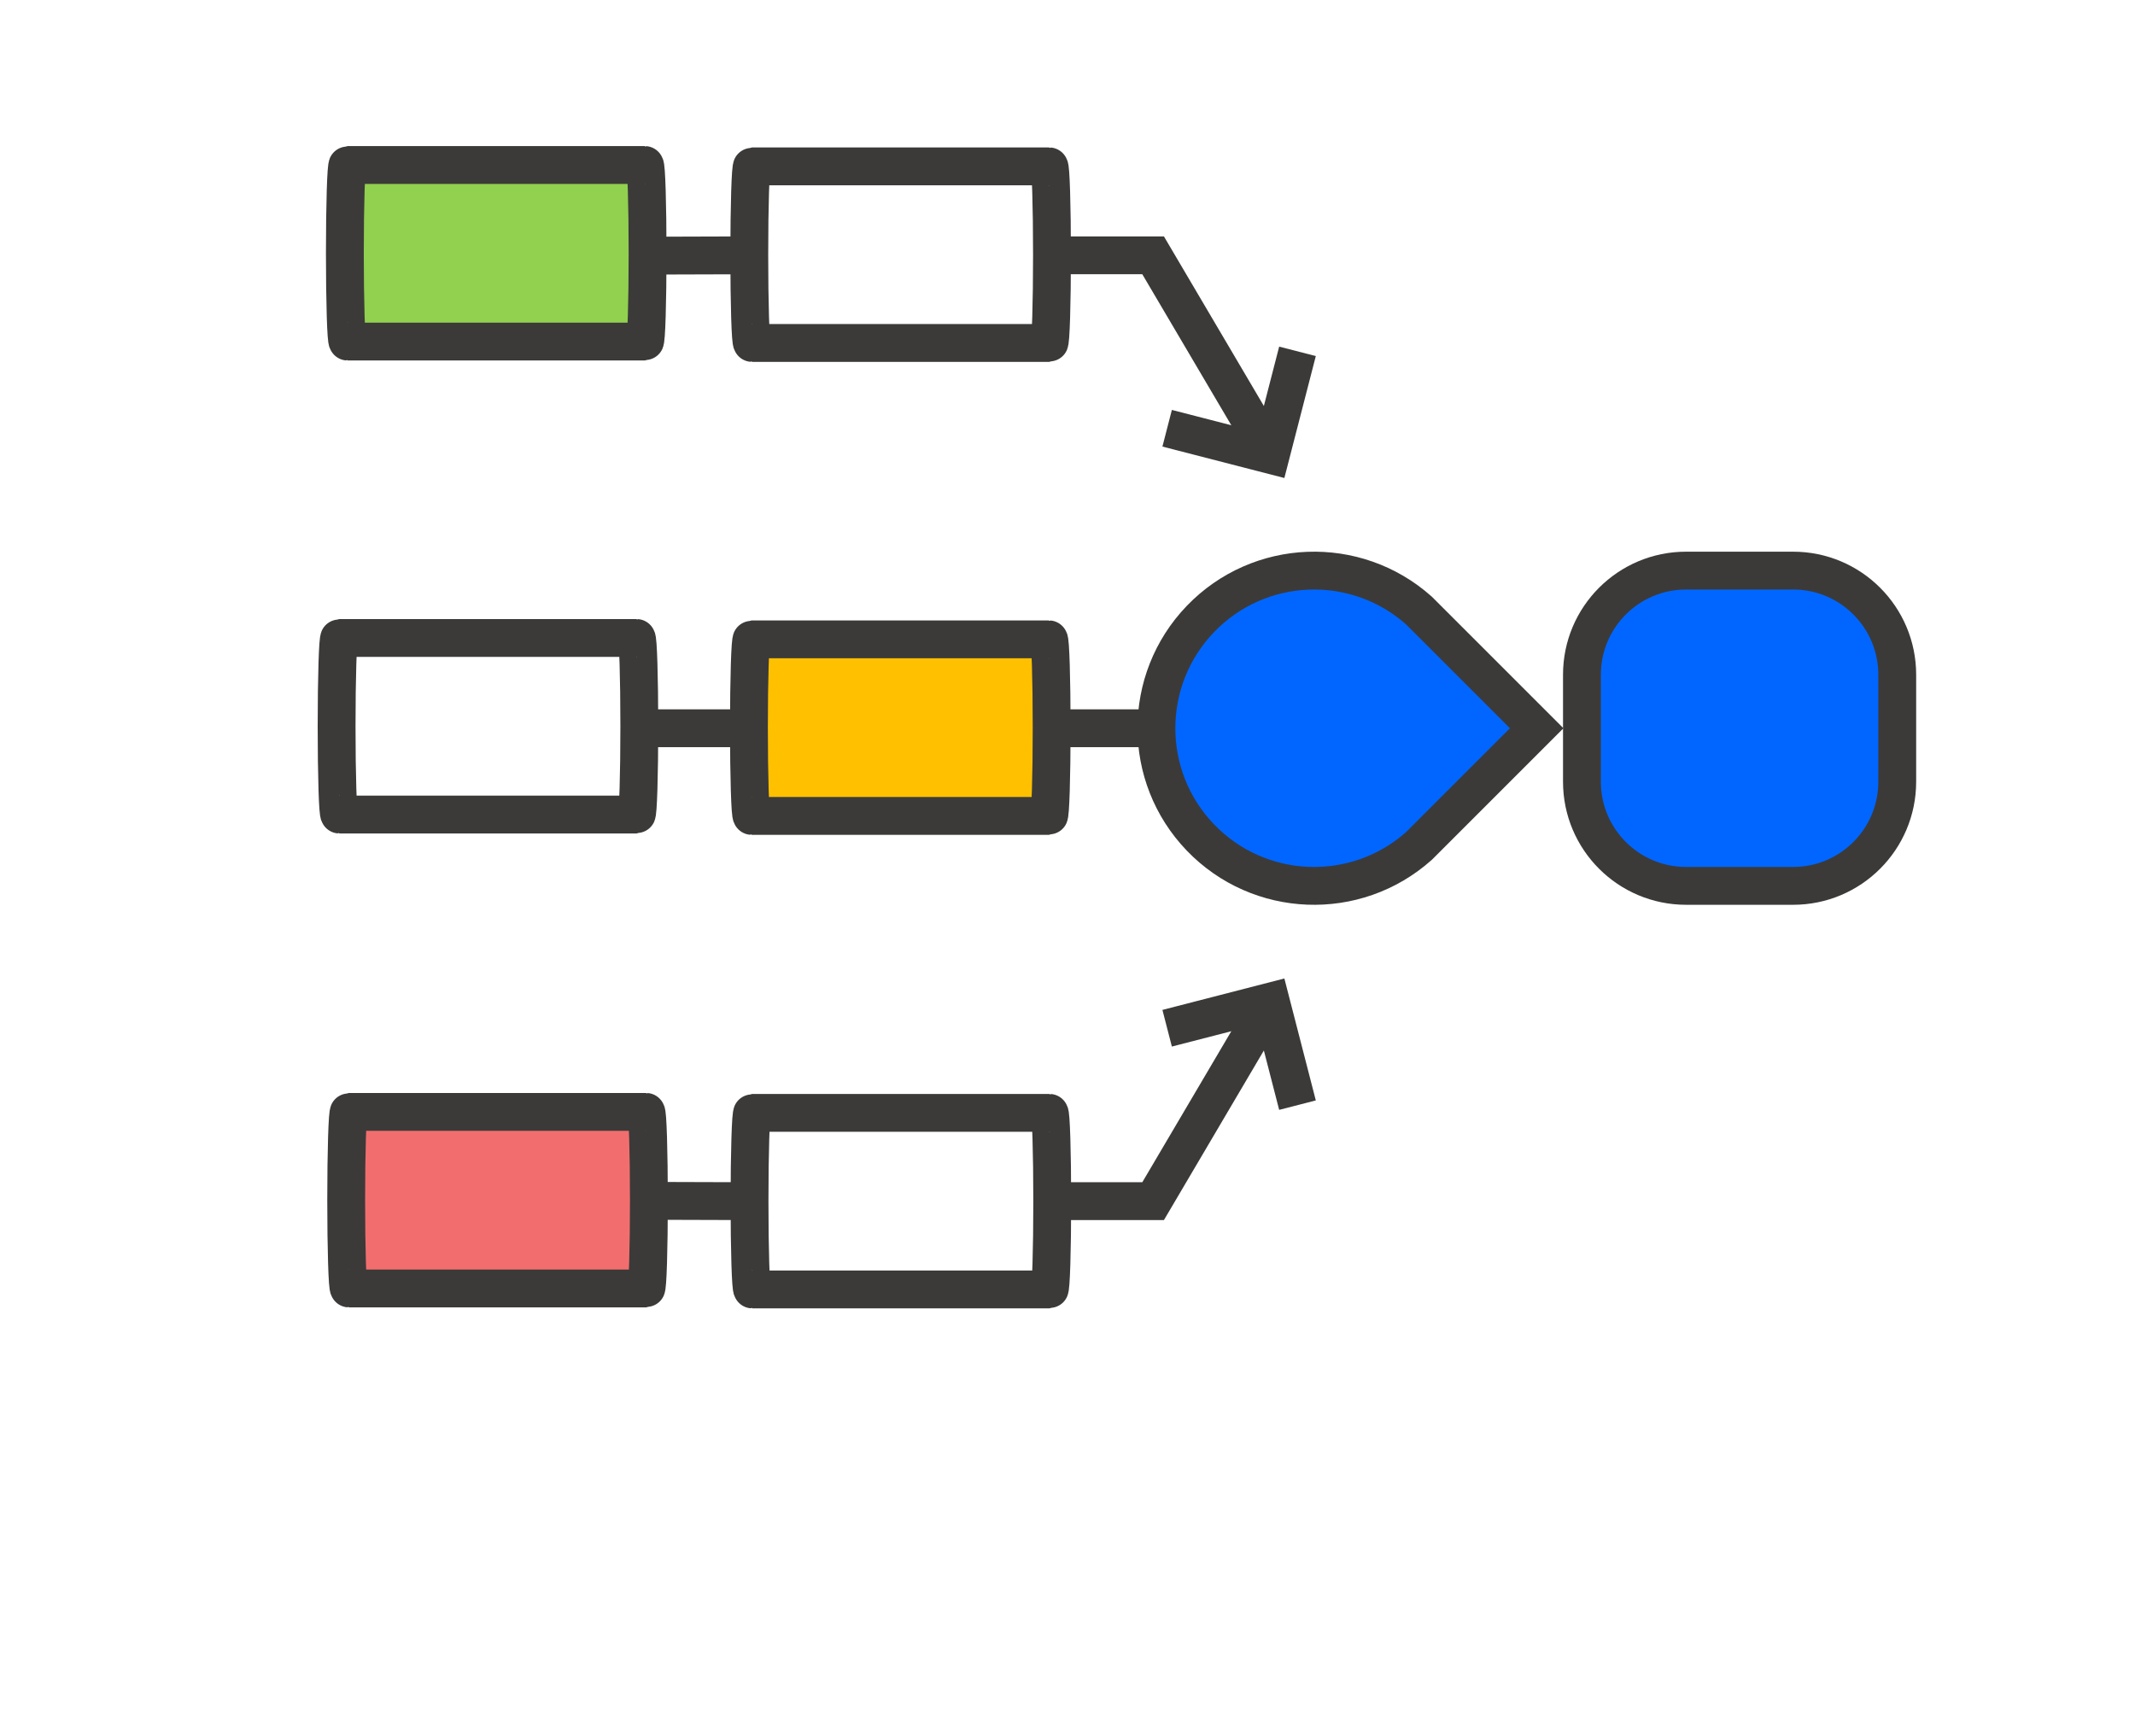
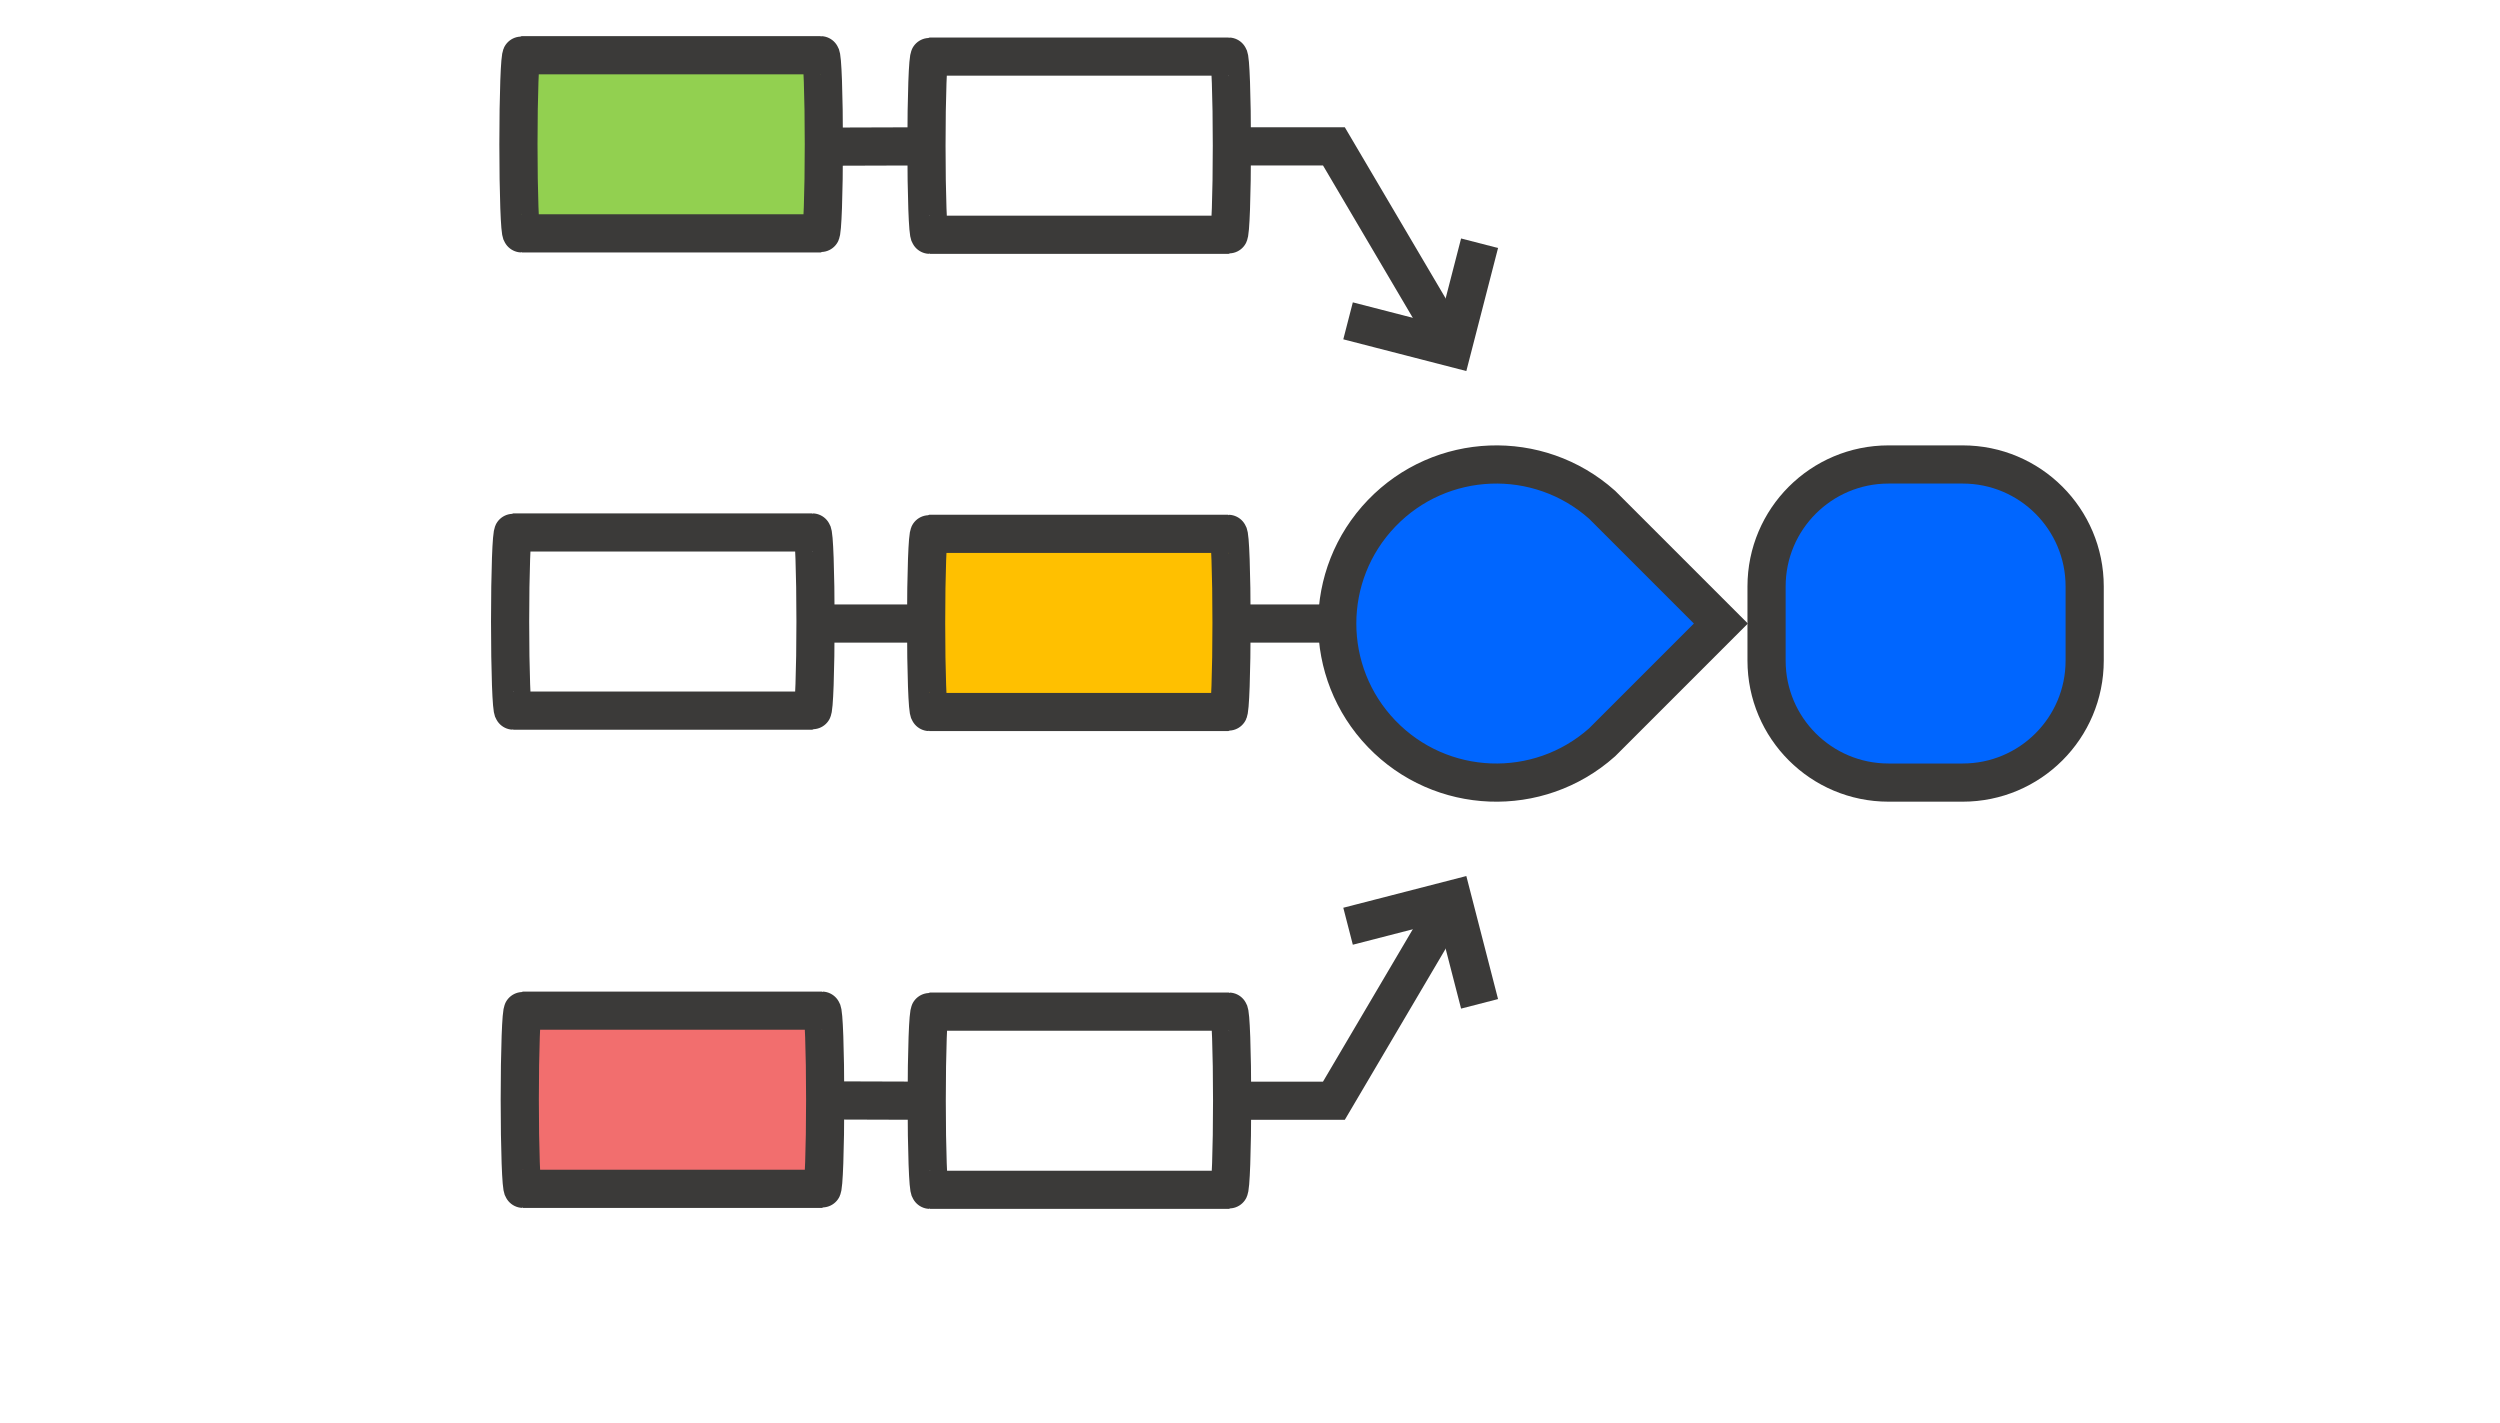
- <svg xmlns="http://www.w3.org/2000/svg" id="Layer_1" data-name="Layer 1" width="123" height="100" viewBox="0 0 123 100" version="1.1">
+ <svg xmlns="http://www.w3.org/2000/svg" id="Layer_1" data-name="Layer 1" width="123" height="70" viewBox="0 0 123 70" version="1.1">
  <defs id="defs1719">
    <style id="style1717">.cls-1{fill:#3b3a39;}.cls-2{fill:none;stroke:#3b3a39;stroke-miterlimit:10;stroke-width:6px;}</style>
  </defs>
-   <g id="g2135" transform="translate(0.860359,6.643462)">
+   <g id="g2135" transform="matrix(0.8616286,0,0,0.8616286,9.129343,0.2489067)">
    <path style="fill:#0066ff;stroke-width:0.363" id="path1723" d="m 87.669,35.316 -6.037,6.037 -0.748,0.748 a 9.083,9.083 0 1 1 0,-13.57 l 0.748,0.748 z" class="cls-1" />
-     <rect ry="6" style="fill:#0066ff;stroke-width:0.363" id="rect1725" rx="6" height="18.165" width="18.165" y="26.233" x="90.277" class="cls-1" />
+     <rect ry="6.964" style="fill:#0066ff;stroke-width:0.363" id="rect1725" rx="6.964" height="18.165" width="18.165" y="26.233" x="90.277" class="cls-1" />
    <path style="fill:#0078d4;fill-opacity:0;stroke:#3b3a39;stroke-width:2.18px;stroke-miterlimit:10" id="path1727" d="m 87.669,35.316 -6.037,6.037 -0.748,0.748 a 9.083,9.083 0 1 1 0,-13.57 l 0.748,0.748 z" class="cls-2" />
-     <rect ry="6" style="fill:#0078d4;fill-opacity:0;stroke:#3b3a39;stroke-width:2.18px;stroke-miterlimit:10" id="rect1729" rx="6" height="18.165" width="18.165" y="26.233" x="90.277" class="cls-2" />
+     <rect ry="6.964" style="fill:#0078d4;fill-opacity:0;stroke:#3b3a39;stroke-width:2.18px;stroke-miterlimit:10" id="rect1729" rx="6.964" height="18.165" width="18.165" y="26.233" x="90.277" class="cls-2" />
    <polyline transform="matrix(0.3633043,0,0,0.3633043,9.260053,-19.17984)" style="fill:none;stroke:#3b3a39;stroke-width:6px;stroke-miterlimit:10" id="polyline1743" points="139 75 155 75 173.657 106.66" class="cls-2" />
    <polyline transform="matrix(0.3633043,0,0,0.3633043,9.260053,-19.17984)" style="fill:none;stroke:#3b3a39;stroke-width:6px;stroke-miterlimit:10" id="polyline1745" points="177.894 90.227 173.657 106.66 157.224 102.424" class="cls-2" />
    <line style="fill:none;stroke:#3b3a39;stroke-width:2.18px;stroke-miterlimit:10" id="line1747" y2="8.068" x2="42.321" y1="8.086" x1="36.508" class="cls-2" />
-     <rect ry="6" style="fill:none;stroke:#3b3a39;stroke-width:2.18px;stroke-miterlimit:10" id="rect1753" rx="0.157" height="10.173" width="17.439" y="57.477" x="42.321" class="cls-2" />
+     <rect ry="6.964" style="fill:none;stroke:#3b3a39;stroke-width:2.18px;stroke-miterlimit:10" id="rect1753" rx="0.183" height="10.173" width="17.439" y="57.477" x="42.321" class="cls-2" />
    <polyline transform="matrix(0.3633043,0,0,0.3633043,9.260053,-19.17984)" style="fill:none;stroke:#3b3a39;stroke-width:6px;stroke-miterlimit:10" id="polyline1755" points="139 225 155 225 173.657 193.34" class="cls-2" />
    <polyline transform="matrix(0.3633043,0,0,0.3633043,9.260053,-19.17984)" style="fill:none;stroke:#3b3a39;stroke-width:6px;stroke-miterlimit:10" id="polyline1757" points="177.894 209.773 173.657 193.34 157.224 197.576" class="cls-2" />
    <line style="fill:none;stroke:#3b3a39;stroke-width:2.18px;stroke-miterlimit:10" id="line1759" y2="62.564" x2="42.321" y1="62.546" x1="36.508" class="cls-2" />
    <line style="fill:none;stroke:#3b3a39;stroke-width:2.18px;stroke-miterlimit:10" id="line1761" y2="35.316" x2="42.321" y1="35.316" x1="36.508" class="cls-2" />
    <line style="fill:none;stroke:#3b3a39;stroke-width:2.18px;stroke-miterlimit:10" id="line1763" y2="35.316" x2="65.763" y1="35.316" x1="59.759" class="cls-2" />
-     <rect ry="6" style="fill:none;stroke:#3b3a39;stroke-width:2.18px;stroke-miterlimit:10" id="rect1753-7" rx="0.157" height="10.173" width="17.439" y="30.115" x="18.532" class="cls-2" />
-     <rect ry="6" style="fill:#f26e6e;fill-opacity:1;stroke:#3b3a39;stroke-width:2.18px;stroke-miterlimit:10" id="rect1753-4" rx="0.157" height="10.173" width="17.439" y="57.421" x="19.084" class="cls-2" />
-     <rect ry="6" style="fill:none;stroke:#3b3a39;stroke-width:2.18px;stroke-miterlimit:10" id="rect1753-6" rx="0.157" height="10.173" width="17.439" y="2.943" x="42.307" class="cls-2" />
-     <rect ry="6" style="fill:#92d050;fill-opacity:1;stroke:#3b3a39;stroke-width:2.18px;stroke-miterlimit:10" id="rect1753-2" rx="0.157" height="10.173" width="17.439" y="2.864" x="19.008" class="cls-2" />
-     <rect ry="6" style="fill:#ffc000;fill-opacity:1;stroke:#3b3a39;stroke-width:2.18px;stroke-miterlimit:10" id="rect1753-26" rx="0.157" height="10.173" width="17.439" y="30.194" x="42.287" class="cls-2" />
+     <rect ry="6.964" style="fill:none;stroke:#3b3a39;stroke-width:2.18px;stroke-miterlimit:10" id="rect1753-7" rx="0.183" height="10.173" width="17.439" y="30.115" x="18.532" class="cls-2" />
+     <rect ry="6.964" style="fill:#f26e6e;fill-opacity:1;stroke:#3b3a39;stroke-width:2.18px;stroke-miterlimit:10" id="rect1753-4" rx="0.183" height="10.173" width="17.439" y="57.421" x="19.084" class="cls-2" />
+     <rect ry="6.964" style="fill:none;stroke:#3b3a39;stroke-width:2.18px;stroke-miterlimit:10" id="rect1753-6" rx="0.183" height="10.173" width="17.439" y="2.943" x="42.307" class="cls-2" />
+     <rect ry="6.964" style="fill:#92d050;fill-opacity:1;stroke:#3b3a39;stroke-width:2.18px;stroke-miterlimit:10" id="rect1753-2" rx="0.183" height="10.173" width="17.439" y="2.864" x="19.008" class="cls-2" />
+     <rect ry="6.964" style="fill:#ffc000;fill-opacity:1;stroke:#3b3a39;stroke-width:2.18px;stroke-miterlimit:10" id="rect1753-26" rx="0.183" height="10.173" width="17.439" y="30.194" x="42.287" class="cls-2" />
  </g>
</svg>
